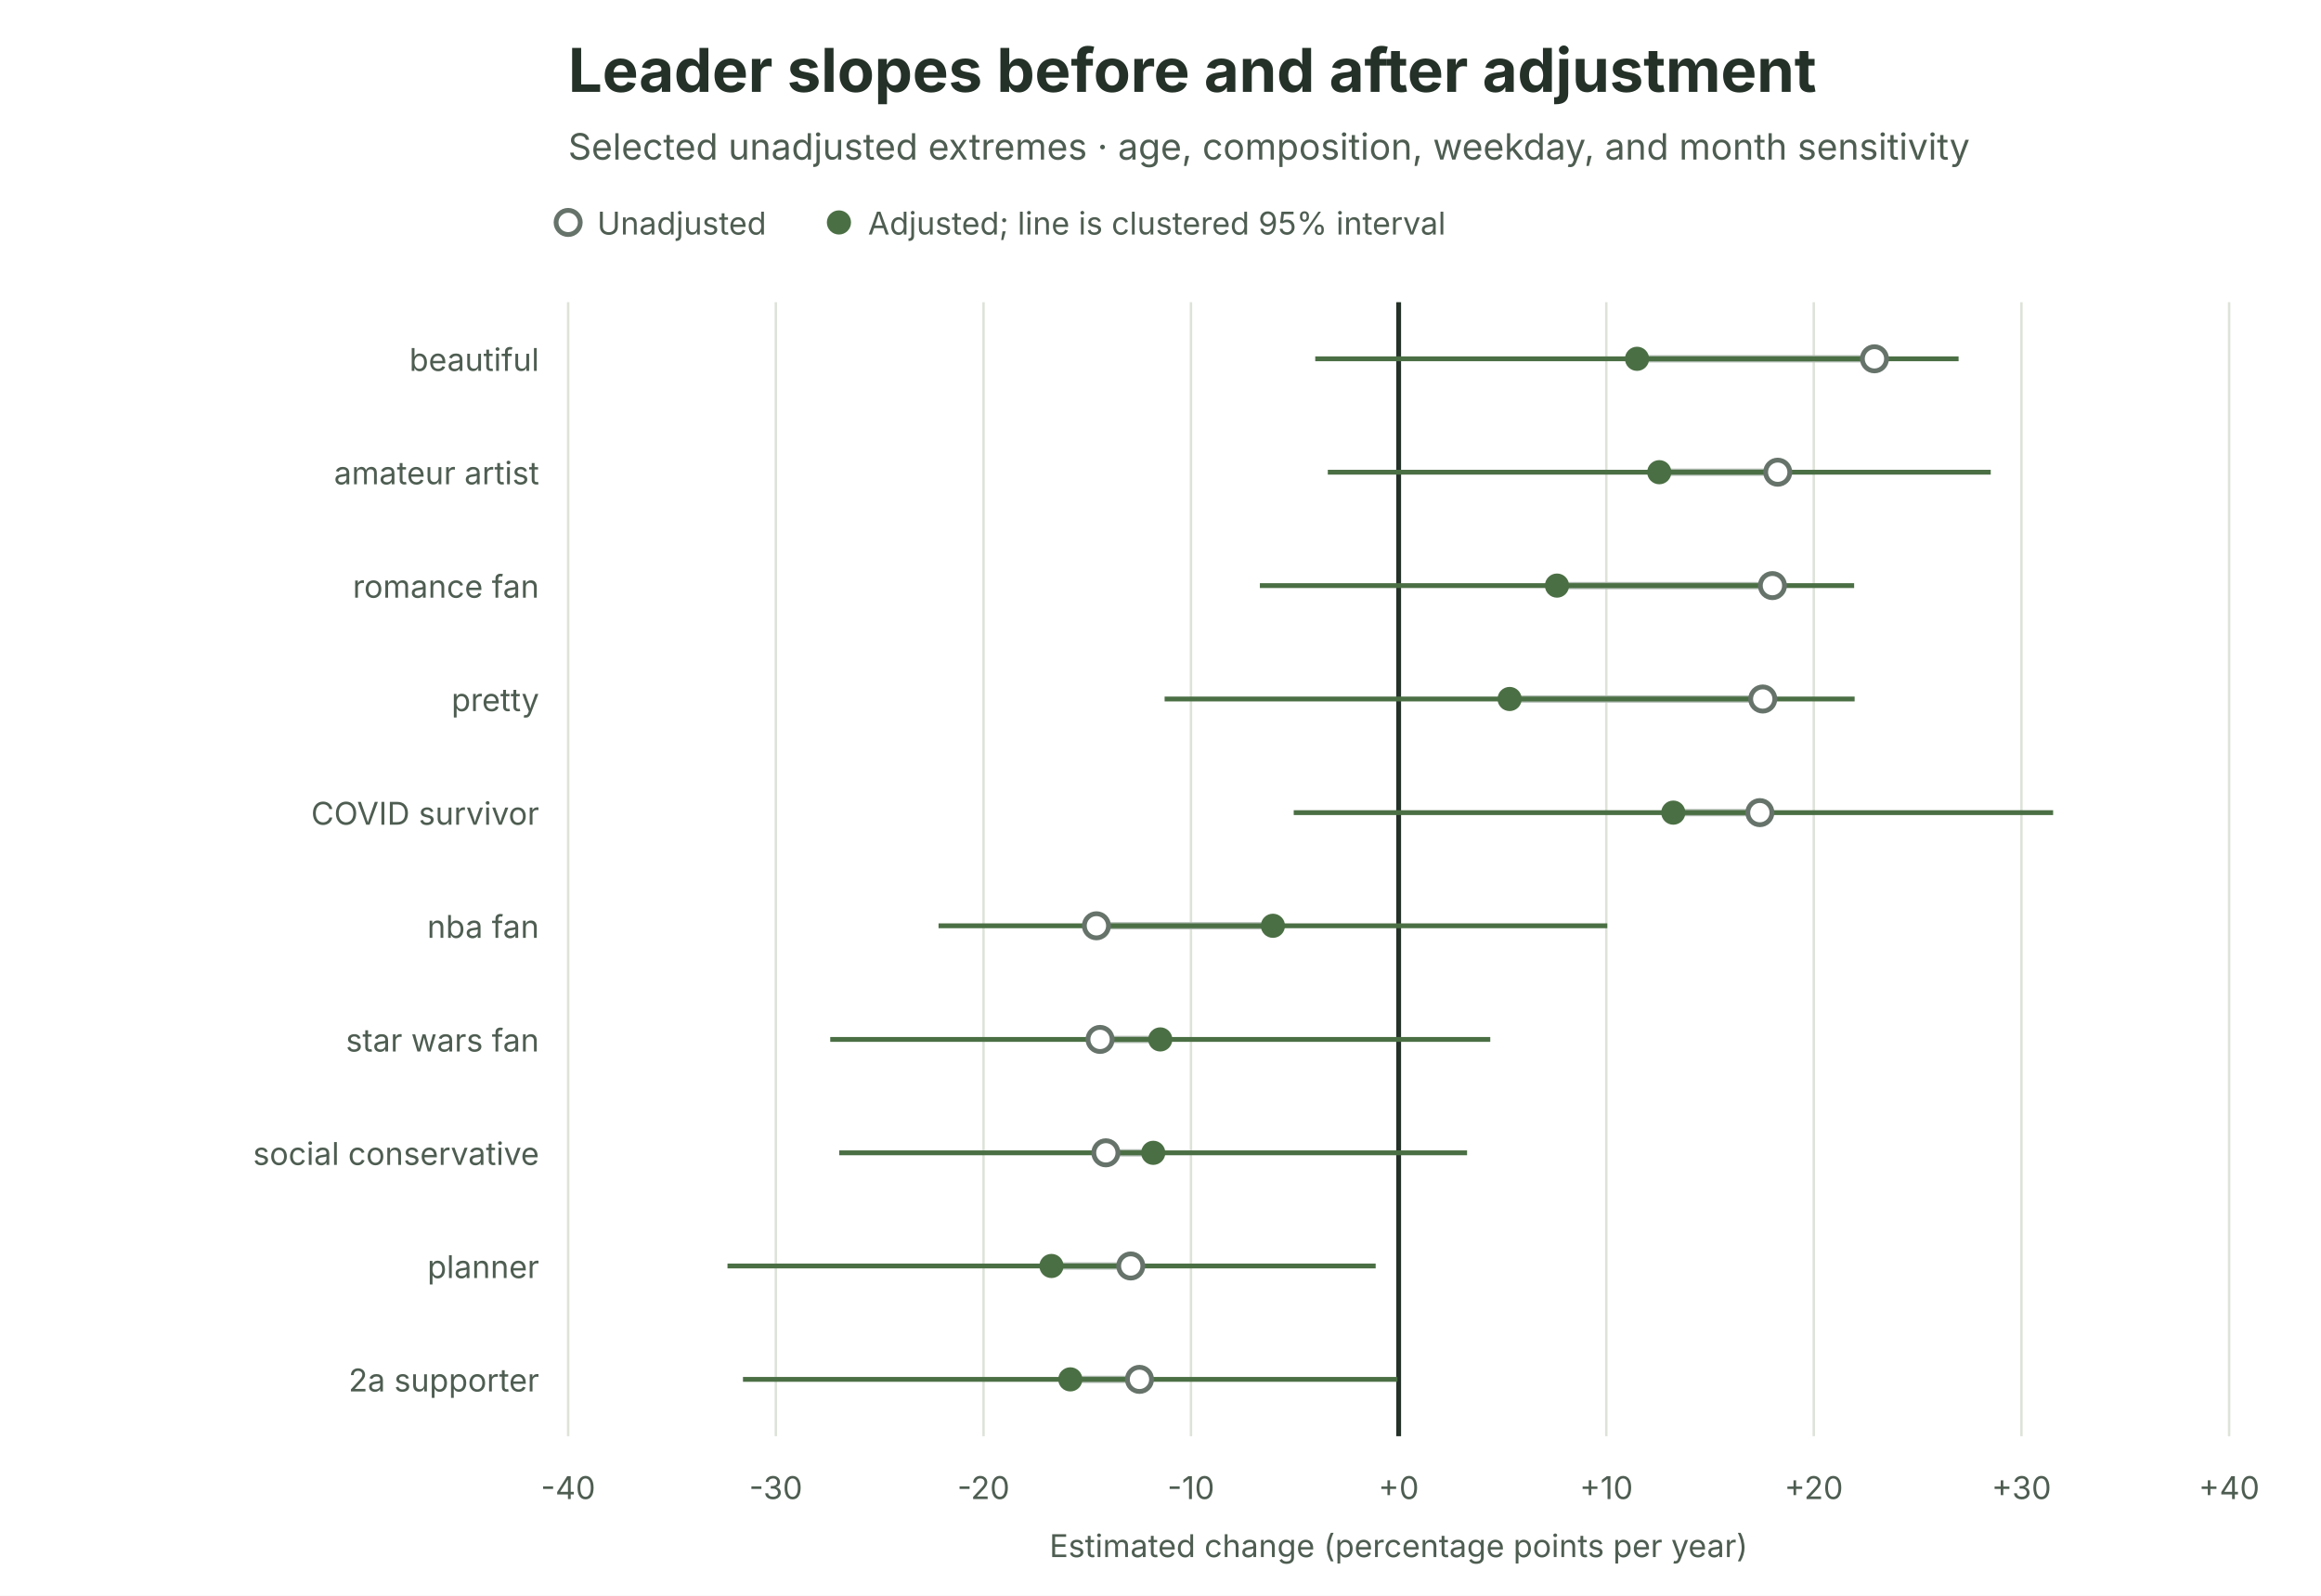
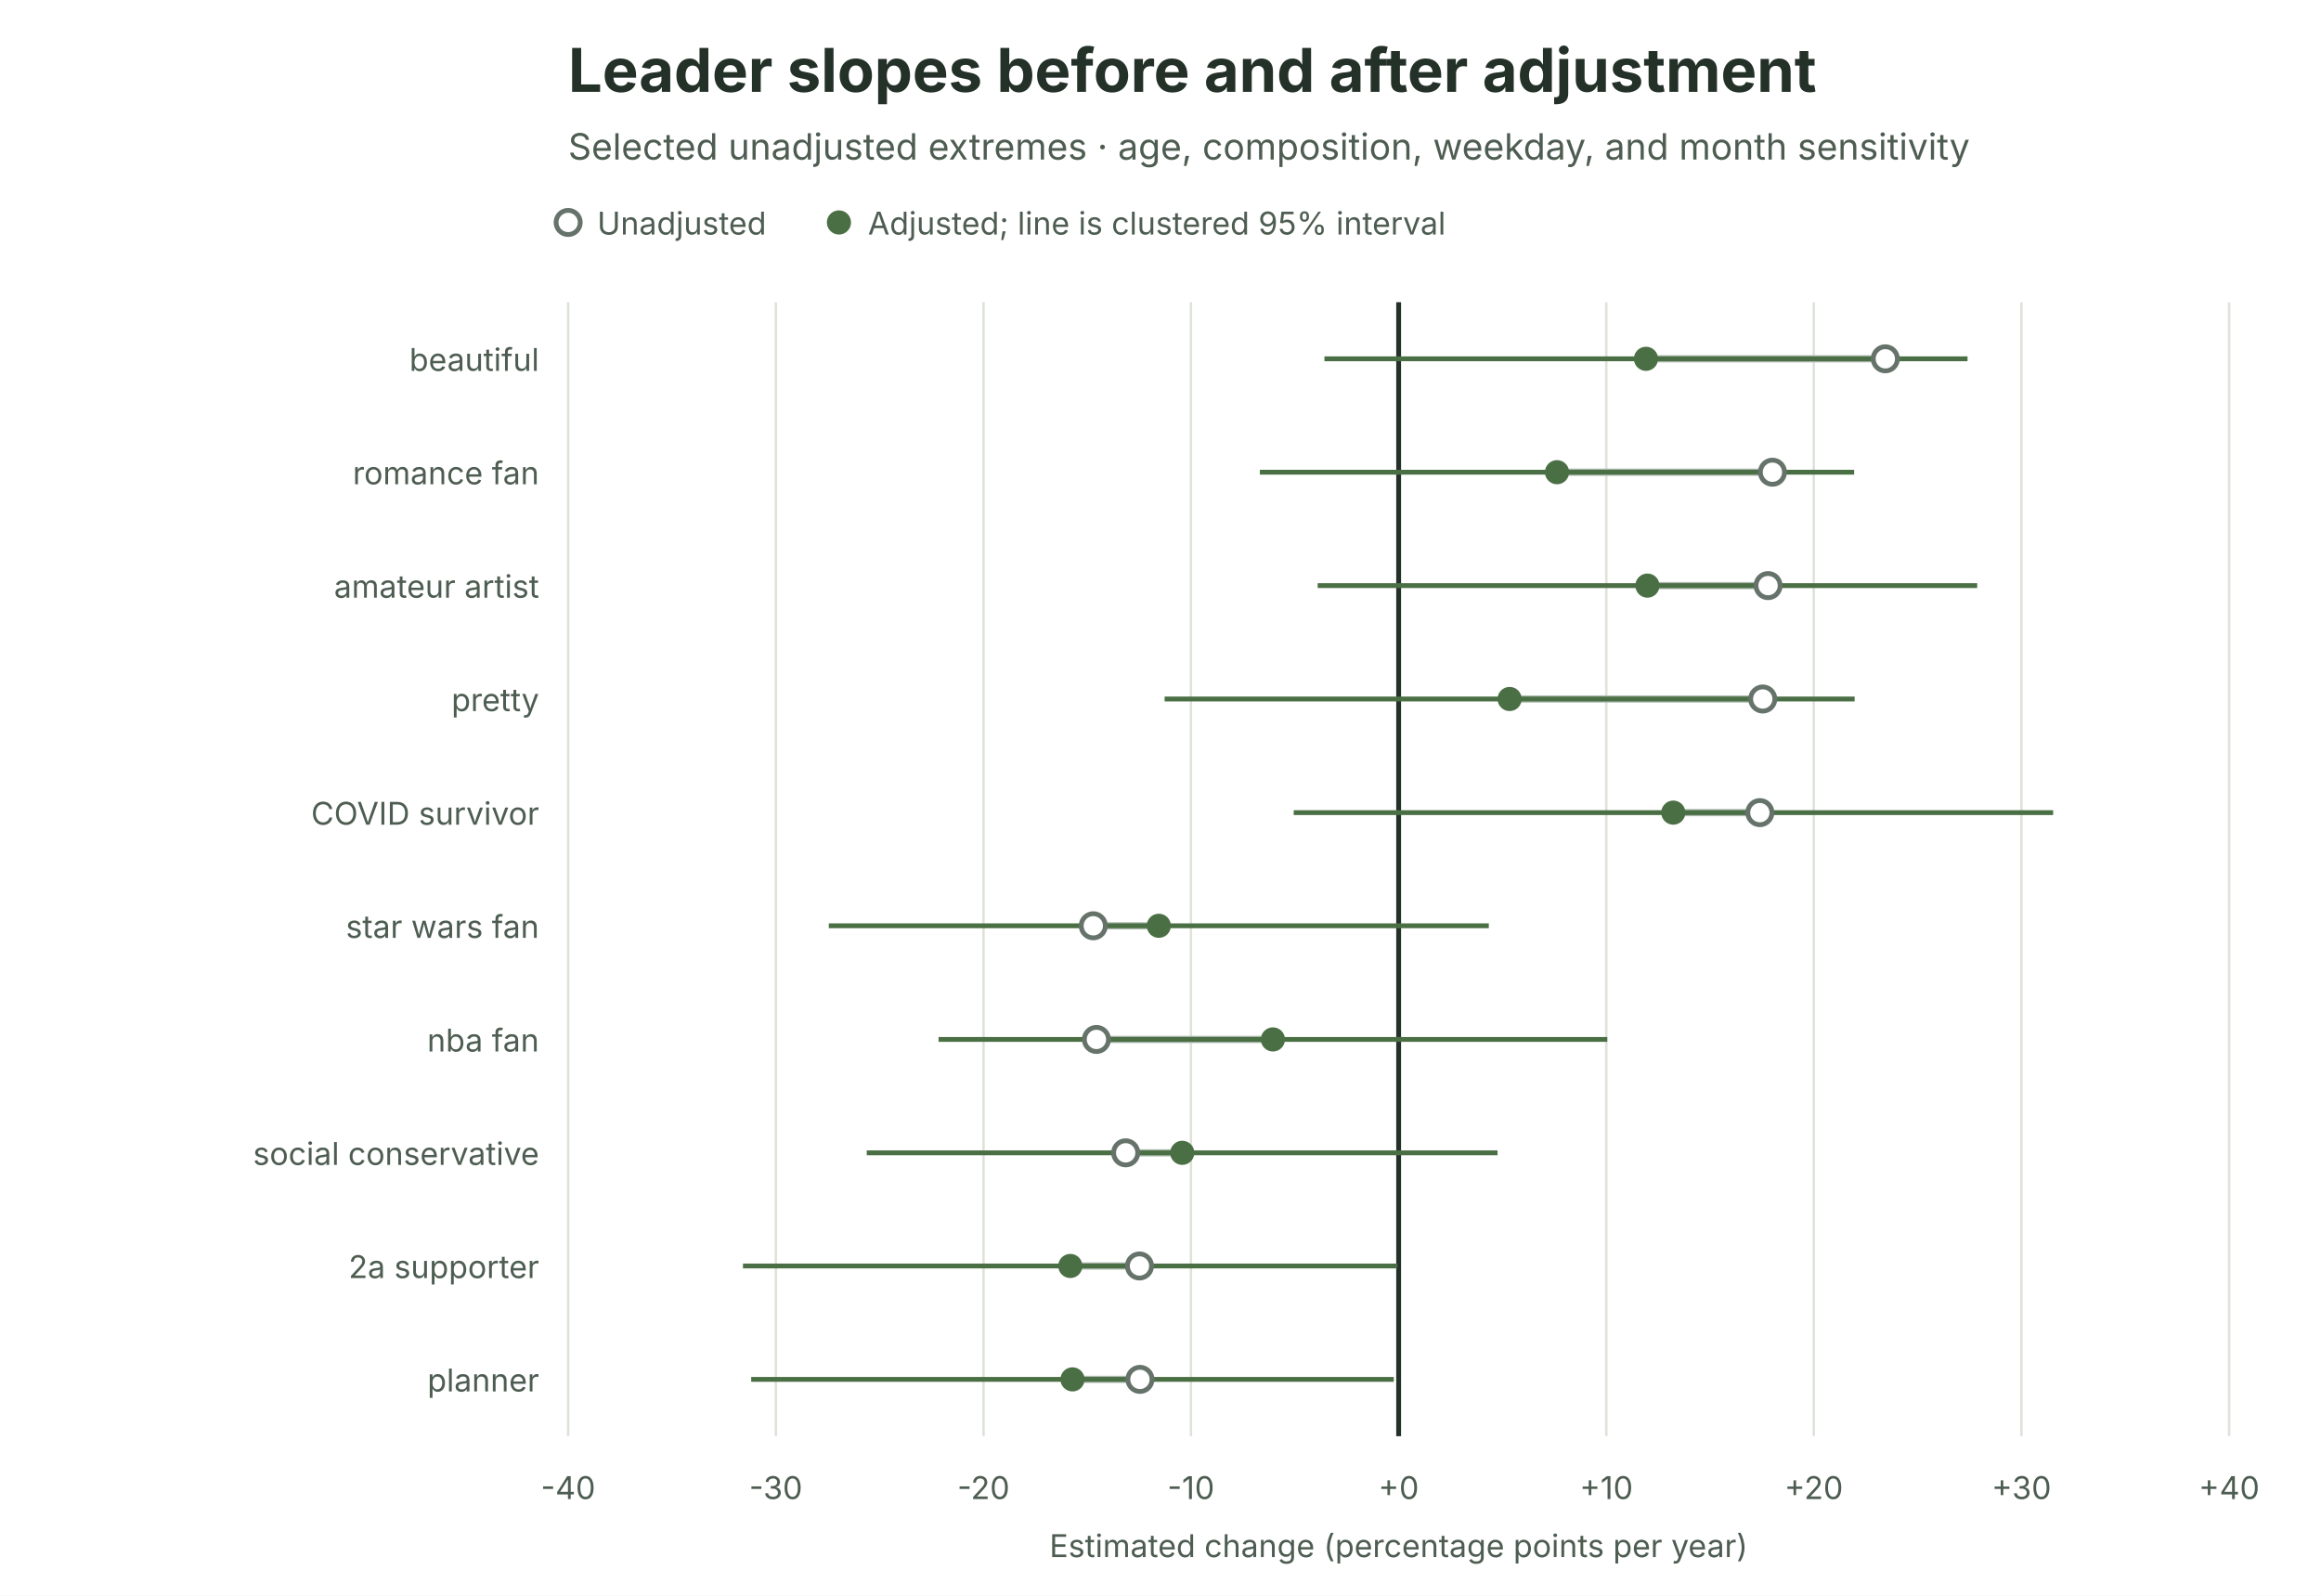
<svg xmlns="http://www.w3.org/2000/svg" width="960" height="660" viewBox="0 0 960 660" role="img" aria-labelledby="title desc">
  <rect width="960" height="660" fill="#ffffff" />
  <style>
    text { font-family: system-ui, -apple-system, sans-serif; fill: #243128; }
    .title { font-size: 25px; font-weight: 700; }
    .subtitle { font-size: 15px; fill: #4e5d51; }
    .axis { stroke: #66736a; stroke-width: 1; }
    .grid { stroke: #dde3d8; stroke-width: 1; }
    .tick { font-size: 13px; fill: #4e5d51; }
  </style>
  <text class="title" x="235" y="38">Leader slopes before and after adjustment</text>
  <text class="subtitle" x="235" y="66">Selected unadjusted extremes · age, composition, weekday, and month sensitivity</text>
  <circle cx="235" cy="92" r="5" fill="#ffffff" stroke="#66736a" stroke-width="2" />
  <text class="tick" x="247" y="97">Unadjusted</text>
  <circle cx="347" cy="92" r="5" fill="#4B6F44" />
  <text class="tick" x="359" y="97">Adjusted; line is clustered 95% interval</text>
  <line class="grid" x1="235.0" y1="125" x2="235.0" y2="594" />
  <text class="tick" text-anchor="middle" x="235.0" y="620">-40</text>
  <line class="grid" x1="320.9" y1="125" x2="320.9" y2="594" />
  <text class="tick" text-anchor="middle" x="320.9" y="620">-30</text>
  <line class="grid" x1="406.8" y1="125" x2="406.8" y2="594" />
  <text class="tick" text-anchor="middle" x="406.8" y="620">-20</text>
  <line class="grid" x1="492.6" y1="125" x2="492.6" y2="594" />
  <text class="tick" text-anchor="middle" x="492.6" y="620">-10</text>
  <line class="grid" x1="578.5" y1="125" x2="578.5" y2="594" />
  <text class="tick" text-anchor="middle" x="578.5" y="620">+0</text>
  <line class="grid" x1="664.4" y1="125" x2="664.4" y2="594" />
  <text class="tick" text-anchor="middle" x="664.4" y="620">+10</text>
  <line class="grid" x1="750.2" y1="125" x2="750.2" y2="594" />
  <text class="tick" text-anchor="middle" x="750.2" y="620">+20</text>
  <line class="grid" x1="836.1" y1="125" x2="836.1" y2="594" />
  <text class="tick" text-anchor="middle" x="836.1" y="620">+30</text>
  <line class="grid" x1="922.0" y1="125" x2="922.0" y2="594" />
  <text class="tick" text-anchor="middle" x="922.0" y="620">+40</text>
  <line x1="578.5" y1="125" x2="578.5" y2="594" stroke="#243128" stroke-width="2" />
  <text class="tick" text-anchor="end" x="223" y="153.4">beautiful</text>
-   <line x1="775.3" y1="148.4" x2="677.1" y2="148.4" stroke="#aeb9b0" stroke-width="3" />
-   <line x1="544.0" y1="148.4" x2="810.1" y2="148.4" stroke="#4B6F44" stroke-width="2" />
-   <circle cx="775.3" cy="148.4" r="5" fill="#ffffff" stroke="#66736a" stroke-width="2" />
-   <circle cx="677.1" cy="148.4" r="5" fill="#4B6F44" />
-   <text class="tick" text-anchor="end" x="223" y="200.3">amateur artist</text>
-   <line x1="735.3" y1="195.3" x2="686.3" y2="195.3" stroke="#aeb9b0" stroke-width="3" />
-   <line x1="549.2" y1="195.3" x2="823.4" y2="195.3" stroke="#4B6F44" stroke-width="2" />
-   <circle cx="735.3" cy="195.3" r="5" fill="#ffffff" stroke="#66736a" stroke-width="2" />
-   <circle cx="686.3" cy="195.3" r="5" fill="#4B6F44" />
-   <text class="tick" text-anchor="end" x="223" y="247.2">romance fan</text>
-   <line x1="733.1" y1="242.2" x2="644.0" y2="242.2" stroke="#aeb9b0" stroke-width="3" />
-   <line x1="521.1" y1="242.2" x2="766.9" y2="242.2" stroke="#4B6F44" stroke-width="2" />
-   <circle cx="733.1" cy="242.2" r="5" fill="#ffffff" stroke="#66736a" stroke-width="2" />
-   <circle cx="644.0" cy="242.2" r="5" fill="#4B6F44" />
+   <line x1="779.8" y1="148.4" x2="680.8" y2="148.4" stroke="#aeb9b0" stroke-width="3" />
+   <line x1="547.8" y1="148.4" x2="813.8" y2="148.4" stroke="#4B6F44" stroke-width="2" />
+   <circle cx="779.8" cy="148.4" r="5" fill="#ffffff" stroke="#66736a" stroke-width="2" />
+   <circle cx="680.8" cy="148.4" r="5" fill="#4B6F44" />
+   <text class="tick" text-anchor="end" x="223" y="200.3">romance fan</text>
+   <line x1="733.1" y1="195.3" x2="644.0" y2="195.3" stroke="#aeb9b0" stroke-width="3" />
+   <line x1="521.1" y1="195.3" x2="766.9" y2="195.3" stroke="#4B6F44" stroke-width="2" />
+   <circle cx="733.1" cy="195.3" r="5" fill="#ffffff" stroke="#66736a" stroke-width="2" />
+   <circle cx="644.0" cy="195.3" r="5" fill="#4B6F44" />
+   <text class="tick" text-anchor="end" x="223" y="247.2">amateur artist</text>
+   <line x1="731.3" y1="242.2" x2="681.4" y2="242.2" stroke="#aeb9b0" stroke-width="3" />
+   <line x1="545.0" y1="242.2" x2="817.8" y2="242.2" stroke="#4B6F44" stroke-width="2" />
+   <circle cx="731.3" cy="242.2" r="5" fill="#ffffff" stroke="#66736a" stroke-width="2" />
+   <circle cx="681.4" cy="242.2" r="5" fill="#4B6F44" />
  <text class="tick" text-anchor="end" x="223" y="294.1">pretty</text>
  <line x1="729.1" y1="289.1" x2="624.4" y2="289.1" stroke="#aeb9b0" stroke-width="3" />
  <line x1="481.7" y1="289.1" x2="767.1" y2="289.1" stroke="#4B6F44" stroke-width="2" />
  <circle cx="729.1" cy="289.1" r="5" fill="#ffffff" stroke="#66736a" stroke-width="2" />
  <circle cx="624.4" cy="289.1" r="5" fill="#4B6F44" />
  <text class="tick" text-anchor="end" x="223" y="341.1">COVID survivor</text>
  <line x1="727.9" y1="336.1" x2="692.1" y2="336.1" stroke="#aeb9b0" stroke-width="3" />
  <line x1="535.1" y1="336.1" x2="849.2" y2="336.1" stroke="#4B6F44" stroke-width="2" />
  <circle cx="727.9" cy="336.1" r="5" fill="#ffffff" stroke="#66736a" stroke-width="2" />
  <circle cx="692.1" cy="336.1" r="5" fill="#4B6F44" />
-   <text class="tick" text-anchor="end" x="223" y="387.9">nba fan</text>
-   <line x1="453.5" y1="382.9" x2="526.5" y2="382.9" stroke="#aeb9b0" stroke-width="3" />
-   <line x1="388.2" y1="382.9" x2="664.8" y2="382.9" stroke="#4B6F44" stroke-width="2" />
-   <circle cx="453.5" cy="382.9" r="5" fill="#ffffff" stroke="#66736a" stroke-width="2" />
-   <circle cx="526.5" cy="382.9" r="5" fill="#4B6F44" />
-   <text class="tick" text-anchor="end" x="223" y="434.9">star wars fan</text>
-   <line x1="455.0" y1="429.9" x2="479.9" y2="429.9" stroke="#aeb9b0" stroke-width="3" />
-   <line x1="343.4" y1="429.9" x2="616.4" y2="429.9" stroke="#4B6F44" stroke-width="2" />
-   <circle cx="455.0" cy="429.9" r="5" fill="#ffffff" stroke="#66736a" stroke-width="2" />
-   <circle cx="479.9" cy="429.9" r="5" fill="#4B6F44" />
+   <text class="tick" text-anchor="end" x="223" y="387.9">star wars fan</text>
+   <line x1="452.2" y1="382.9" x2="479.3" y2="382.9" stroke="#aeb9b0" stroke-width="3" />
+   <line x1="342.8" y1="382.9" x2="615.8" y2="382.9" stroke="#4B6F44" stroke-width="2" />
+   <circle cx="452.2" cy="382.9" r="5" fill="#ffffff" stroke="#66736a" stroke-width="2" />
+   <circle cx="479.3" cy="382.9" r="5" fill="#4B6F44" />
+   <text class="tick" text-anchor="end" x="223" y="434.9">nba fan</text>
+   <line x1="453.5" y1="429.9" x2="526.5" y2="429.9" stroke="#aeb9b0" stroke-width="3" />
+   <line x1="388.2" y1="429.9" x2="664.8" y2="429.9" stroke="#4B6F44" stroke-width="2" />
+   <circle cx="453.5" cy="429.9" r="5" fill="#ffffff" stroke="#66736a" stroke-width="2" />
+   <circle cx="526.5" cy="429.9" r="5" fill="#4B6F44" />
  <text class="tick" text-anchor="end" x="223" y="481.8">social conservative</text>
-   <line x1="457.4" y1="476.8" x2="477.0" y2="476.8" stroke="#aeb9b0" stroke-width="3" />
-   <line x1="347.1" y1="476.8" x2="606.8" y2="476.8" stroke="#4B6F44" stroke-width="2" />
-   <circle cx="457.4" cy="476.8" r="5" fill="#ffffff" stroke="#66736a" stroke-width="2" />
-   <circle cx="477.0" cy="476.8" r="5" fill="#4B6F44" />
-   <text class="tick" text-anchor="end" x="223" y="528.6">planner</text>
-   <line x1="467.7" y1="523.6" x2="434.9" y2="523.6" stroke="#aeb9b0" stroke-width="3" />
-   <line x1="300.9" y1="523.6" x2="569.0" y2="523.6" stroke="#4B6F44" stroke-width="2" />
-   <circle cx="467.7" cy="523.6" r="5" fill="#ffffff" stroke="#66736a" stroke-width="2" />
-   <circle cx="434.9" cy="523.6" r="5" fill="#4B6F44" />
-   <text class="tick" text-anchor="end" x="223" y="575.5">2a supporter</text>
-   <line x1="471.3" y1="570.5" x2="442.7" y2="570.5" stroke="#aeb9b0" stroke-width="3" />
-   <line x1="307.3" y1="570.5" x2="578.0" y2="570.5" stroke="#4B6F44" stroke-width="2" />
-   <circle cx="471.3" cy="570.5" r="5" fill="#ffffff" stroke="#66736a" stroke-width="2" />
-   <circle cx="442.7" cy="570.5" r="5" fill="#4B6F44" />
+   <line x1="465.6" y1="476.8" x2="489.0" y2="476.8" stroke="#aeb9b0" stroke-width="3" />
+   <line x1="358.5" y1="476.8" x2="619.4" y2="476.8" stroke="#4B6F44" stroke-width="2" />
+   <circle cx="465.6" cy="476.8" r="5" fill="#ffffff" stroke="#66736a" stroke-width="2" />
+   <circle cx="489.0" cy="476.8" r="5" fill="#4B6F44" />
+   <text class="tick" text-anchor="end" x="223" y="528.6">2a supporter</text>
+   <line x1="471.3" y1="523.6" x2="442.7" y2="523.6" stroke="#aeb9b0" stroke-width="3" />
+   <line x1="307.3" y1="523.6" x2="578.0" y2="523.6" stroke="#4B6F44" stroke-width="2" />
+   <circle cx="471.3" cy="523.6" r="5" fill="#ffffff" stroke="#66736a" stroke-width="2" />
+   <circle cx="442.7" cy="523.6" r="5" fill="#4B6F44" />
+   <text class="tick" text-anchor="end" x="223" y="575.5">planner</text>
+   <line x1="471.5" y1="570.5" x2="443.6" y2="570.5" stroke="#aeb9b0" stroke-width="3" />
+   <line x1="310.7" y1="570.5" x2="576.5" y2="570.5" stroke="#4B6F44" stroke-width="2" />
+   <circle cx="471.5" cy="570.5" r="5" fill="#ffffff" stroke="#66736a" stroke-width="2" />
+   <circle cx="443.6" cy="570.5" r="5" fill="#4B6F44" />
  <text class="tick" text-anchor="middle" x="578.5" y="644">Estimated change (percentage points per year)</text>
</svg>
